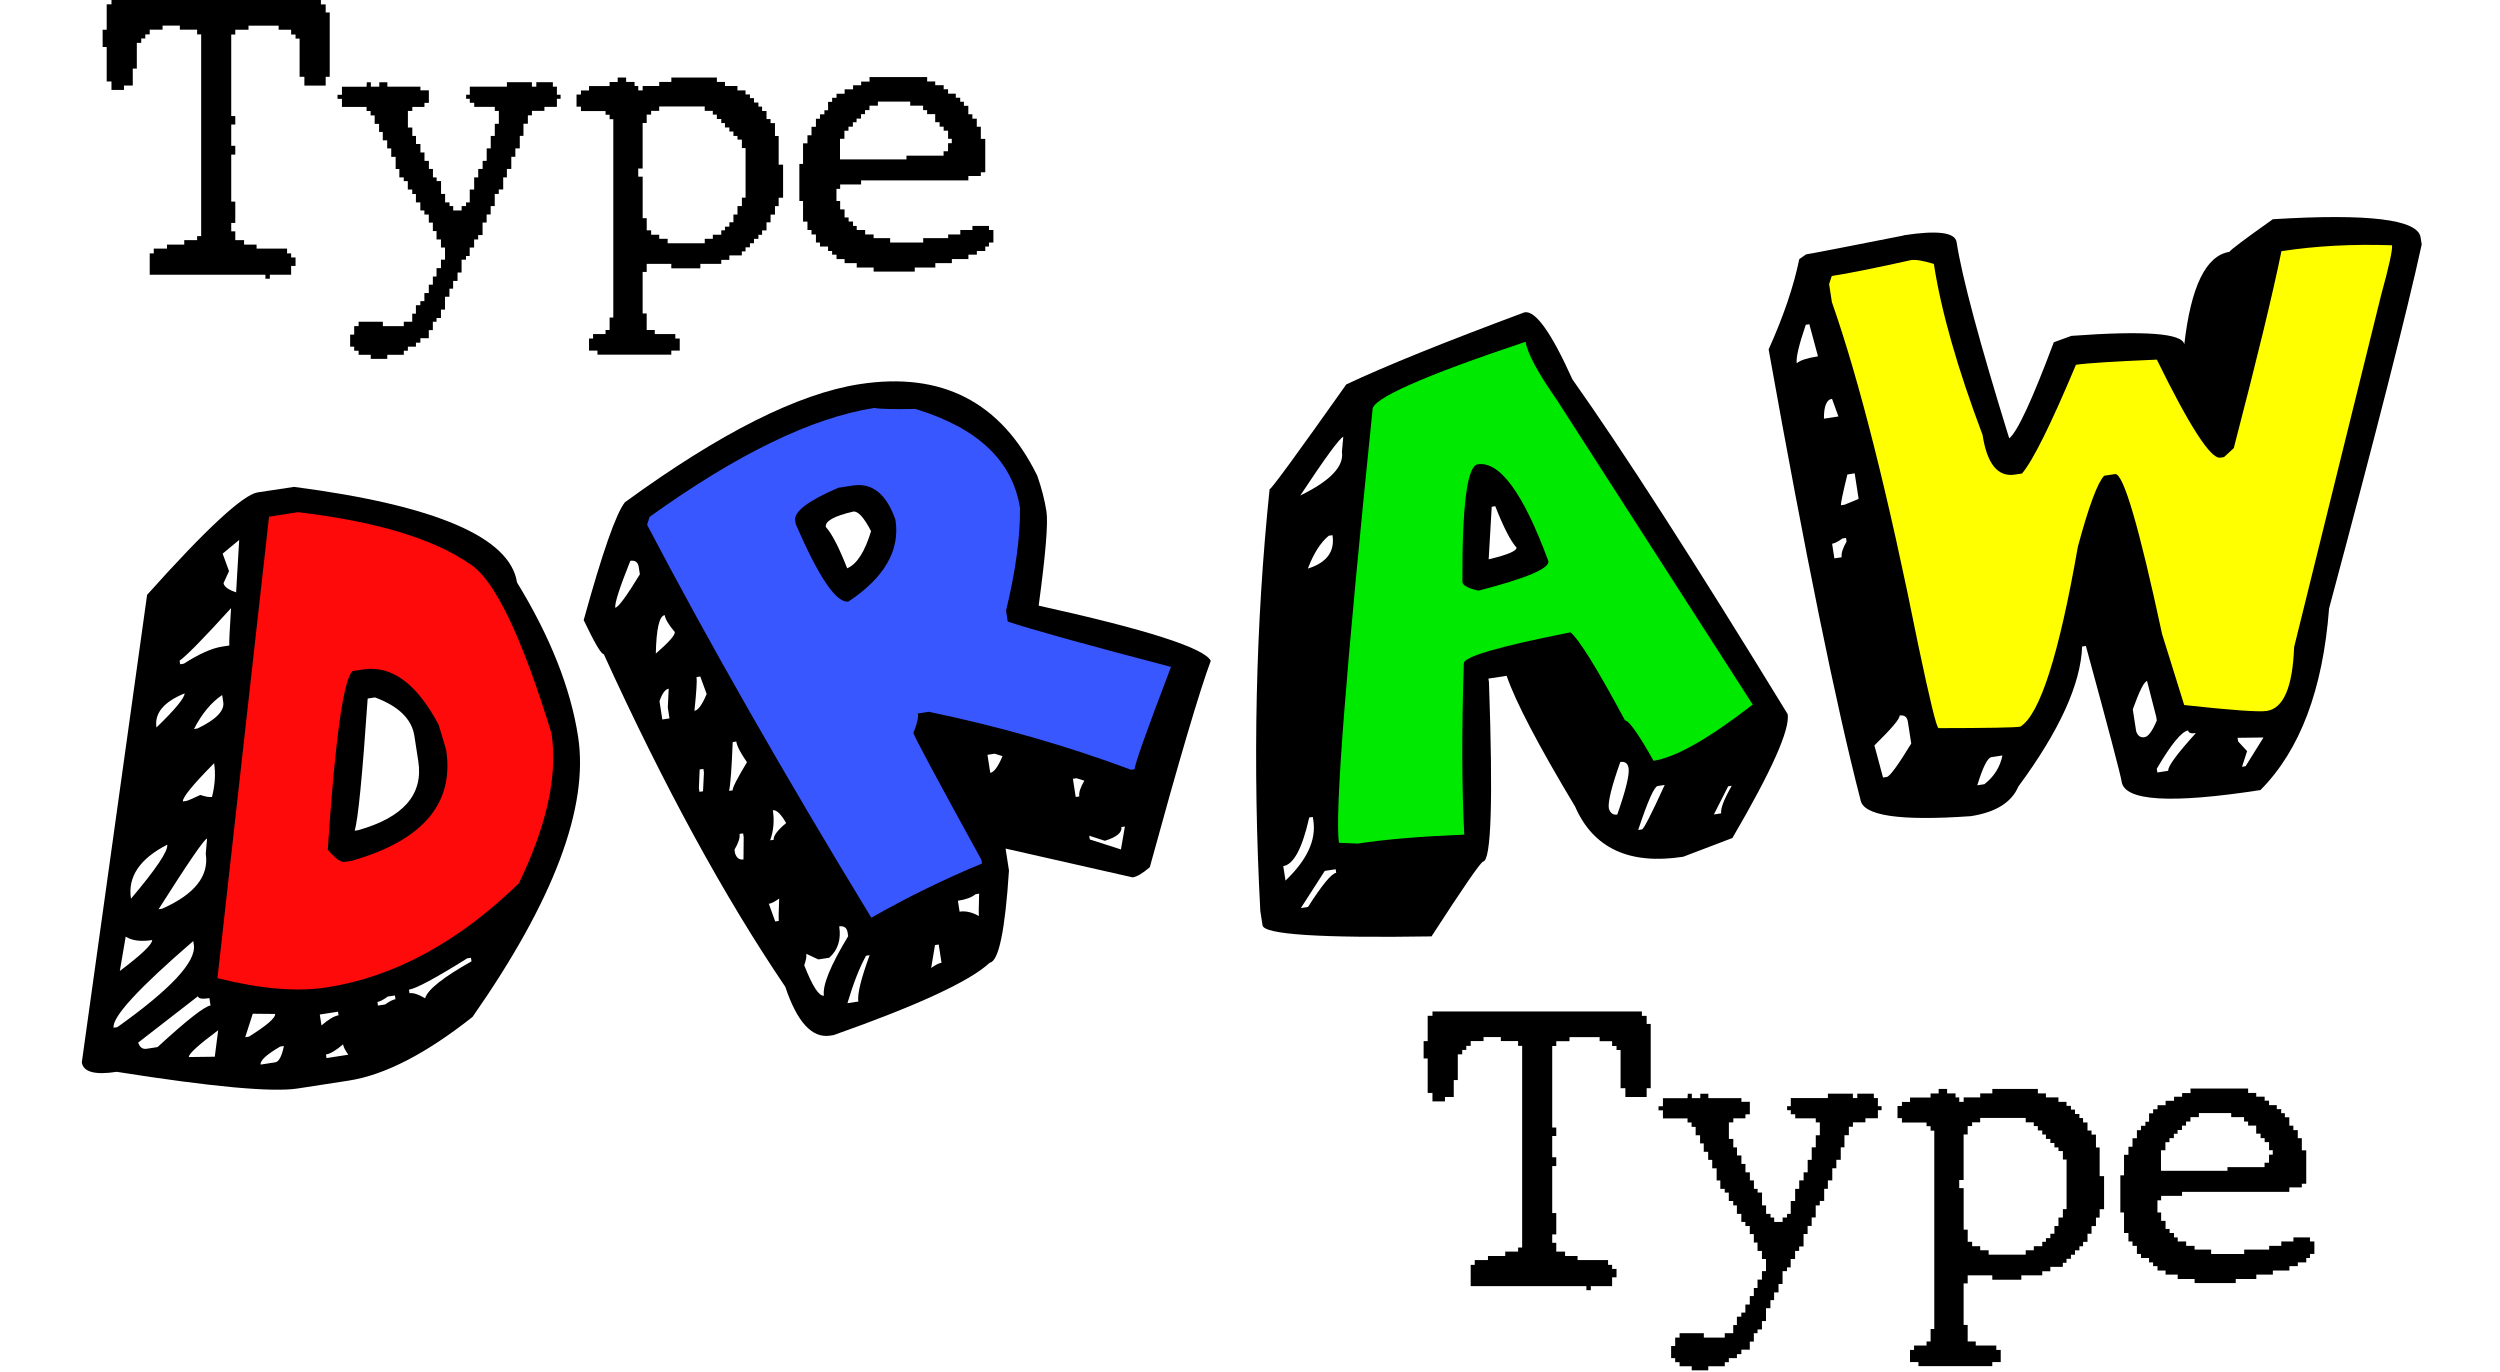
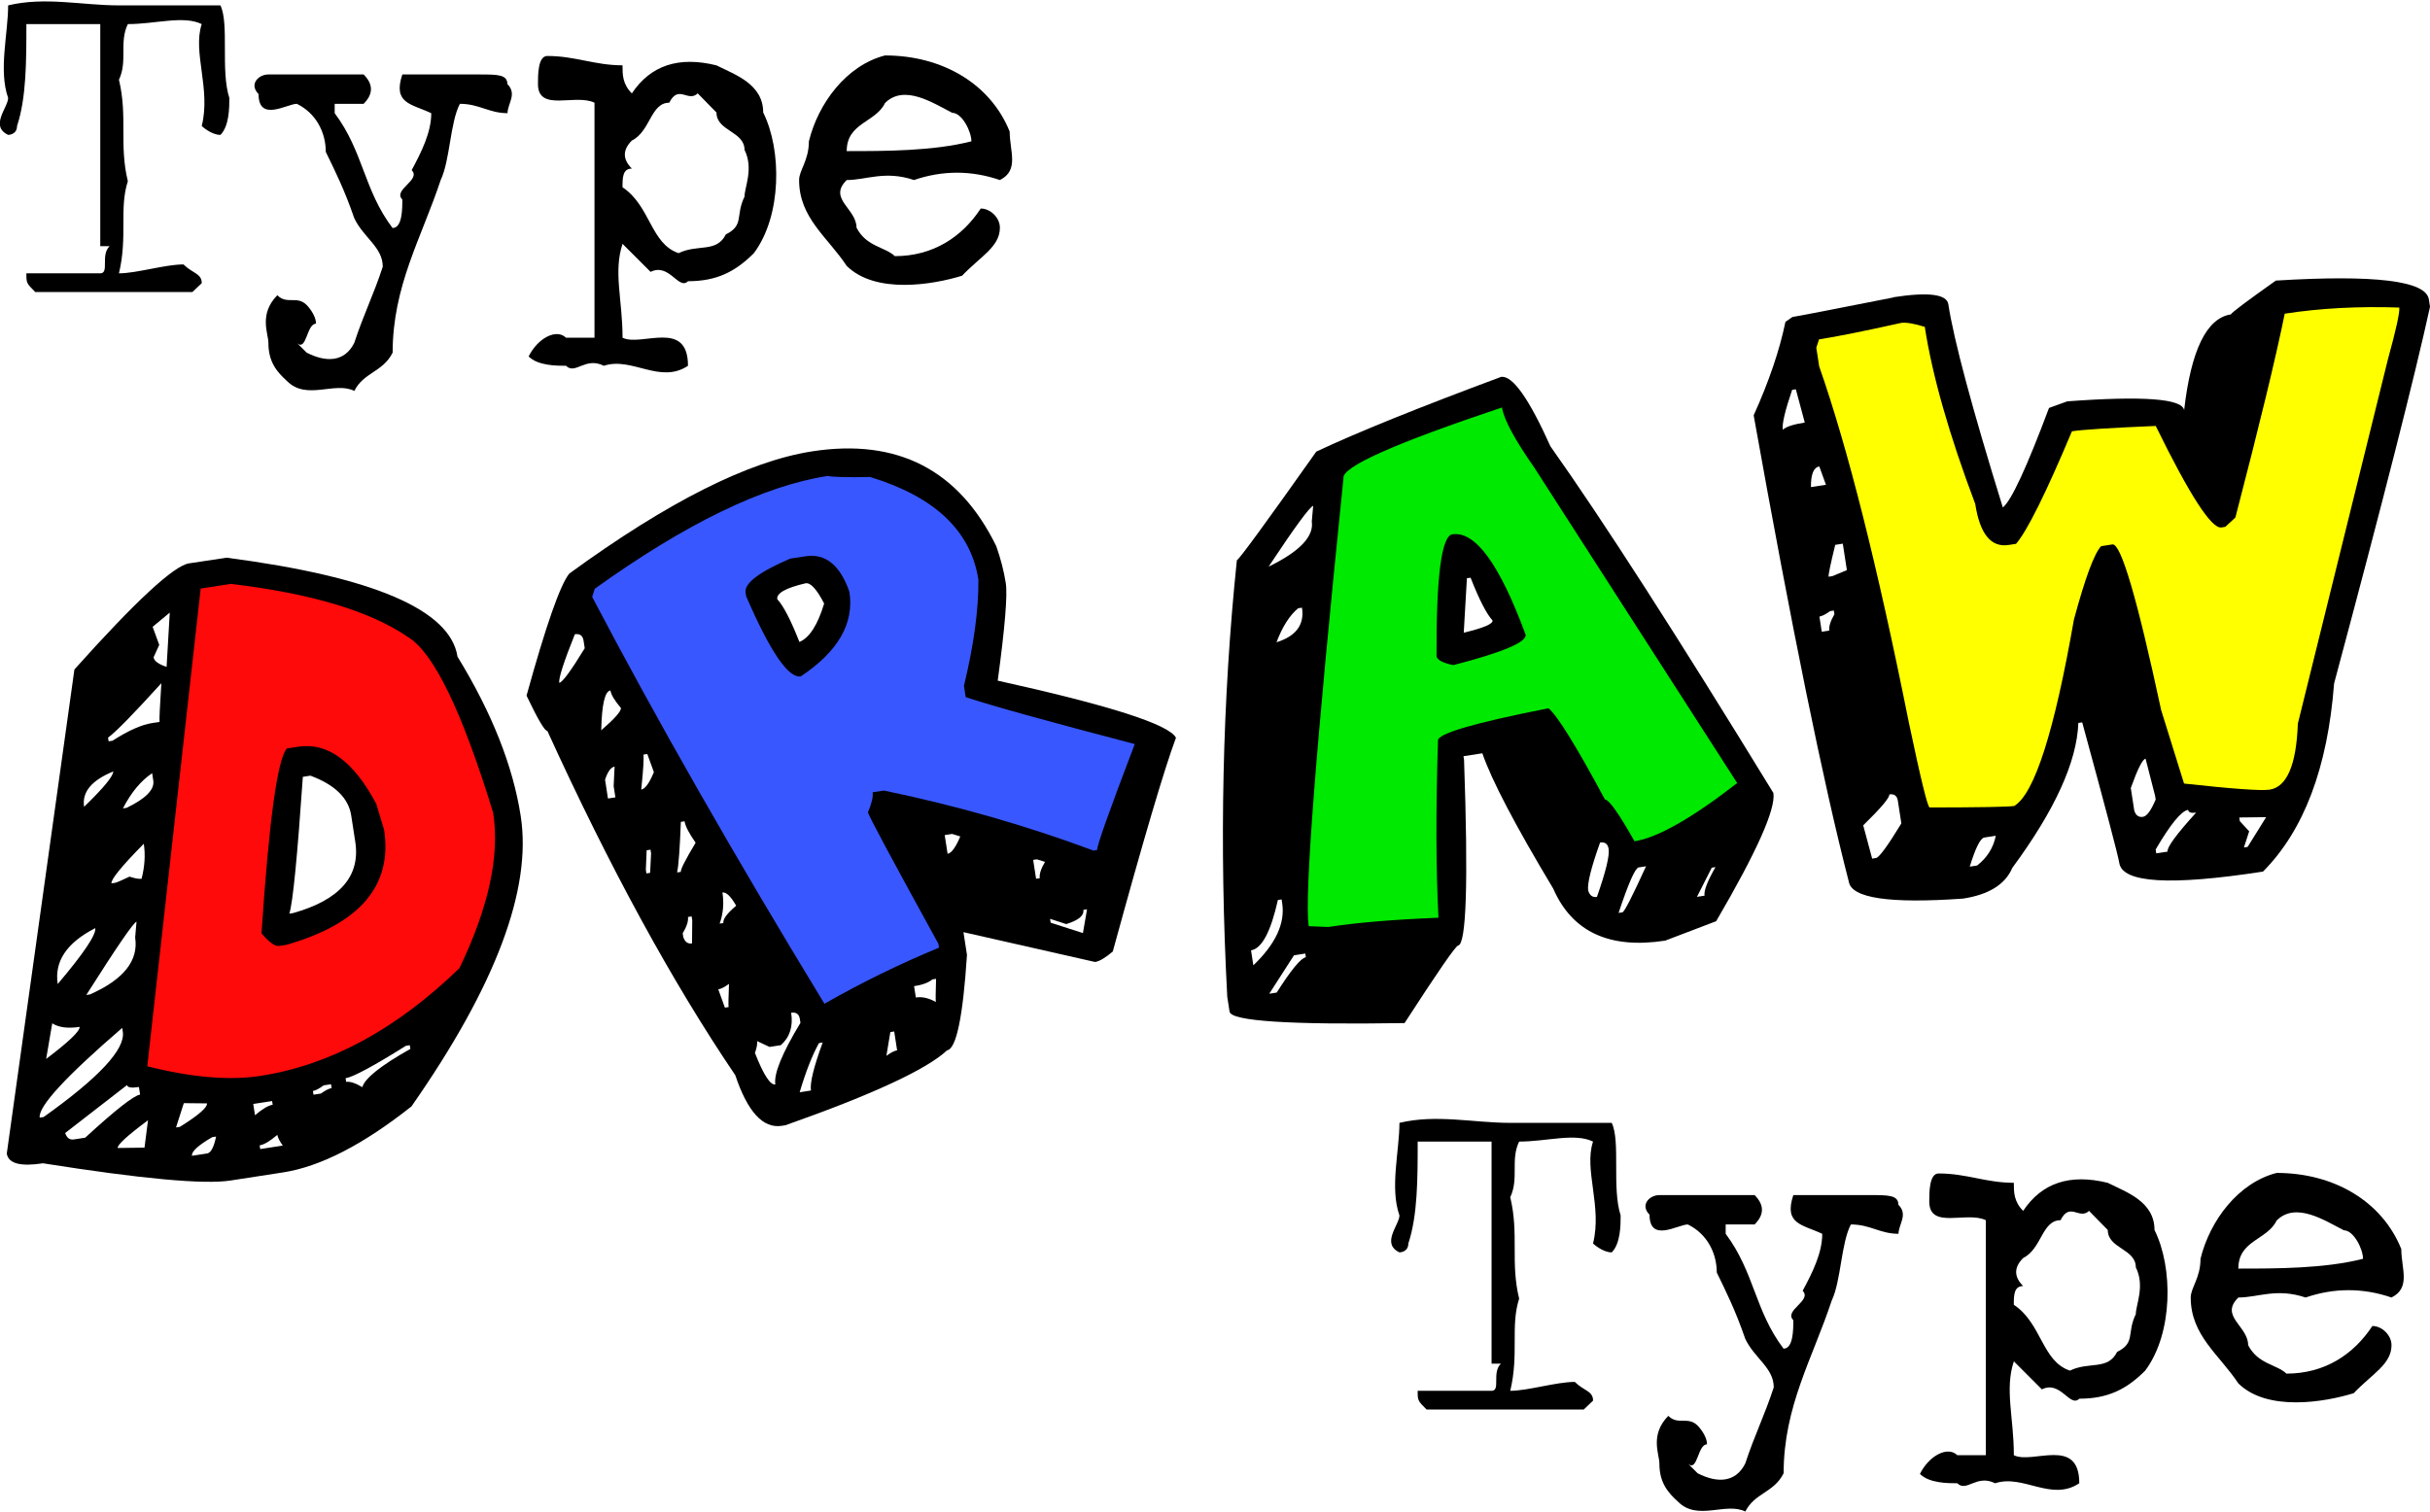
- <svg xmlns="http://www.w3.org/2000/svg" width="82.06mm" height="45.01mm" version="1.1" viewBox="0 0 82.06 45.01">
-   <g transform="translate(-32.82 -219.9)">
+ <svg xmlns="http://www.w3.org/2000/svg" width="77.02mm" height="47.92mm" version="1.1" viewBox="0 0 77.02 47.92">
+   <g transform="translate(-35.29 -218.2)">
    <g fill-rule="evenodd">
      <path d="m110.3 227.4c-0.994 0.183-2.57-0.277-3.089 0.695-0.481 2.043-0.974 4.238-1.528 6.164-0.854-0.881-1.094-2.539-2.032-3.095-1.231 0.221-3.23-0.441-3.496 1.287-0.47 0.756-0.673 2.1-1.43 2.455-0.884-2.131-1.469-4.42-2.026-6.66-1.175-0.823-2.725 0.072-3.997 0.278-0.877 0.95 0.323 2.342 0.402 3.388 1.263 4.053 1.829 8.263 2.965 12.36 1.41-0.211 3.535 0.637 4.109-1.123 1.019-2.223 1.028-4.748 1.934-7.005 0.797 2.408 1.156 4.939 2.024 7.328 1.239-0.055 2.847 0.754 3.895-0.169 0.876-1.394 0.643-3.205 1.258-4.721 0.761-3.655 2.019-7.233 2.563-10.92 0.094-0.544-1.129-0.165-1.552-0.262z" fill="#ff0" />
      <path d="m82.71 230.6c-1.779 0.739-3.885 1.06-5.324 2.42-0.404 4.857-1.136 9.712-1.119 14.59 0.765 0.963 2.3 0.044 3.323 0.224 0.709-0.132 2.072 0.22 1.786-0.879-0.031-1.686-0.115-3.496 0.057-5.102 0.932-0.133 2.263-1.013 2.972-0.365 0.817 1.323 1.54 2.739 2.577 3.896 1.522-0.356 2.873-1.29 4.002-2.34-2.463-3.997-5.202-7.842-7.538-11.91-0.222-0.474-0.019-1.008-0.737-0.537zm-1.111 5.076c0.693 0.635 1.275 1.73 1.353 2.521-0.615 0.147-2.013 1.091-1.611-0.216 0.072-0.704-0.046-1.783 0.257-2.305z" fill="#00e900" />
      <path d="m42.54 236.2c-1.428-0.136-1.611 0.943-1.58 2.196-0.54 4.67-1.017 9.35-1.593 14.02 3.16 1.04 6.685 0.283 9.252-1.795 2.175-1.28 2.919-3.988 2.849-6.378-0.608-2.173-1.203-4.63-2.904-6.223-1.767-1.188-3.952-1.579-6.023-1.816zm2.583 6.178c2.008 0.528 2.615 3.835 0.522 4.704-0.439 0.141-1.875 1.154-1.498-0.039 0.214-1.528 0.08-3.344 0.687-4.66 0.096-7e-3 0.193-0.01 0.289-6e-3z" fill="#ff0a0a" />
    </g>
    <path d="m61.6 232.8c-2.938 0.395-5.585 2.059-7.89 3.824-0.401 1.171 0.906 2.175 1.244 3.234 2.017 3.531 3.904 7.189 6.206 10.53 1.004 0.246 1.876-0.912 2.856-1.129 0.63-0.295 2.052-0.641 1.362-1.563-0.631-1.301-1.532-2.55-1.995-3.885 2.294 0.362 4.425 1.296 6.665 1.817 1.087-0.675 0.949-2.393 1.604-3.441 0.796-1.378-1.82-0.994-2.663-1.538-0.781-0.351-2.185-0.312-2.572-0.929 0.427-1.818 0.825-4.109-0.808-5.474-1.078-0.997-2.525-1.602-4.009-1.445zm-0.565 3.542c1.308 0.418 0.474 2.448-0.475 2.666-0.379-0.615-1.104-1.471-0.975-2.114 0.426-0.287 0.915-0.586 1.45-0.553z" fill="#3554ff" fill-opacity=".98" fill-rule="evenodd" />
    <g stroke-width=".265px">
-       <g aria-label="Type">
-         <path d="m36.48 219.9h6.873v0.145h0.157v0.265h0.133v2.11h-0.133v0.289h-0.699v-0.289h-0.157v-1.254h-0.133v-0.133h-0.145v-0.157h-0.41v-0.133h-0.989v0.133h-0.434v0.157h-0.133v2.677h0.133v0.277h-0.133v0.699h0.133v0.289h-0.133v1.543h0.133v0.699h-0.133v0.277h0.133v0.289h0.289v0.145h0.41v0.133h1.001v0.157h0.133v0.133h0.145v0.277h-0.145v0.289h-0.699v0.133h-0.145v-0.133h-3.798v-0.699h0.133v-0.157h0.434v-0.133h0.567v-0.145h0.422v-0.133h0.133v-6.62h-0.133v-0.157h-0.567v-0.133h-0.567v0.133h-0.422v0.157h-0.145v0.133h-0.133v0.145h-0.145v0.844h-0.133v0.555h-0.289v0.145h-0.41v-0.277h-0.157v-1.133h-0.133v-0.567h0.133v-0.832h0.157z" />
-         <path d="m44.86 222.6h0.133v0.145h0.277v-0.145h0.265v0.145h1.085v0.121h0.277v0.41h-0.145v0.133h-0.398v0.133h-0.145v0.543h0.145v0.277h0.121v0.265h0.145v0.277h0.133v0.277h0.145v0.265h0.133v0.277h0.121v0.121h0.145v0.422h0.133v0.277h0.145v0.121h0.121v0.145h0.277v-0.145h0.145v-0.121h0.121v-0.422h0.145v-0.398h0.133v-0.277h0.145v-0.265h0.133v-0.41h0.133v-0.41h0.133v-0.398h0.133v-0.422h-0.133v-0.133h-0.675v-0.133h-0.145v-0.133h-0.121v-0.133h0.121v-0.265h1.218v-0.145h0.82v0.145h0.145v-0.145h0.543v0.145h0.133v0.265h0.121v0.133h-0.121v0.265h-0.41v0.133h-0.41v0.145h-0.133v0.277h-0.145v0.398h-0.121v0.41h-0.145v0.277h-0.133v0.398h-0.145v0.277h-0.121v0.398h-0.145v0.145h-0.133v0.398h-0.133v0.277h-0.133v0.265h-0.133v0.41h-0.145v0.145h-0.133v0.265h-0.145v0.277h-0.121v0.121h-0.145v0.422h-0.133v0.277h-0.145v0.253h-0.121v0.265h-0.145v0.422h-0.133v0.277h-0.145v0.121h-0.121v0.277h-0.133v0.265h-0.277v0.145h-0.145v0.133h-0.265v0.133h-0.133v0.133h-0.543v0.133h-0.543v-0.133h-0.398v-0.133h-0.145v-0.133h-0.133v-0.398h0.133v-0.277h0.145v-0.145h0.796v0.145h0.687v-0.145h0.277v-0.265h0.121v-0.277h0.145v-0.133h0.133v-0.265h0.145v-0.277h0.133v-0.265h0.121v-0.277h0.145v-0.277h0.133v-0.398h-0.133v-0.265h-0.145v-0.277h-0.121v-0.277h-0.133v-0.265h-0.145v-0.133h-0.133v-0.265h-0.145v-0.277h-0.121v-0.145h-0.145v-0.277h-0.133v-0.121h-0.145v-0.277h-0.121v-0.398h-0.145v-0.277h-0.133v-0.265h-0.145v-0.277h-0.121v-0.265h-0.145v-0.277h-0.133v-0.145h-0.133v-0.133h-0.808v-0.265h-0.145v-0.133h0.145v-0.265h0.808z" />
-         <path d="m53.77 225.7h0.145v1.363h0.133v0.398h0.145v0.145h0.265v0.133h0.277v0.145h1.218v-0.145h0.265v-0.133h0.277v-0.145h0.121v-0.121h0.145v-0.145h0.133v-0.253h0.133v-0.277h0.145v-0.277h0.121v-1.628h-0.121v-0.277h-0.145v-0.121h-0.133v-0.145h-0.133v-0.133h-0.145v-0.145h-0.121v-0.133h-0.145v-0.145h-0.133v-0.121h-0.265v-0.145h-1.495v0.145h-0.265v0.121h-0.145v0.277h-0.133v1.495h-0.145zm-0.675-3.256h0.277v0.145h0.277v0.133h0.121v0.145h0.145v-0.145h0.543v-0.133h0.398v-0.145h1.495v0.145h0.265v0.133h0.41v0.145h0.265v0.133h0.145v0.121h0.133v0.145h0.145v0.133h0.121v0.145h0.145v0.265h0.133v0.133h0.145v0.422h0.121v0.941h0.145v1.085h-0.145v0.277h-0.121v0.277h-0.145v0.253h-0.133v0.265h-0.145v0.145h-0.121v0.133h-0.145v0.145h-0.133v0.133h-0.145v0.133h-0.121v0.133h-0.41v0.145h-0.265v0.133h-0.687v0.145h-0.953v-0.145h-0.808v0.265h-0.133v1.363h0.133v0.543h0.265v0.133h0.675v0.145h0.145v0.398h-0.277v0.133h-2.424v-0.133h-0.277v-0.398h0.133v-0.145h0.41v-0.133h0.133v-0.41h0.121v-6.511h-0.121v-0.145h-0.133v-0.121h-0.808v-0.145h-0.145v-0.398h0.145v-0.133h0.265v-0.145h0.675v-0.133h0.265z" />
-         <path d="m63.94 224.6h0.121v-0.145h-0.121v-0.265h-0.145v-0.133h-0.133v-0.145h-0.145v-0.265h-0.265v-0.133h-0.133v-0.145h-0.422v-0.133h-1.061v0.133h-0.277v0.145h-0.145v0.133h-0.133v0.145h-0.145v0.121h-0.121v0.145h-0.145v0.133h-0.133v0.265h-0.145v0.675h2.182v-0.121h1.218v-0.145h0.145zm-2.58-2.17h1.893v0.145h0.265v0.121h0.277v0.133h0.145v0.145h0.253v0.133h0.145v0.133h0.121v0.133h0.145v0.277h0.133v0.145h0.145v0.265h0.133v0.398h0.145v1.097h-0.145v0.121h-0.41v0.145h-3.521v0.133h-0.687v0.145h-0.121v0.398h0.121v0.277h0.145v0.265h0.133v0.133h0.145v0.145h0.121v0.133h0.277v0.145h0.277v0.121h0.543v0.145h1.085v-0.145h0.82v-0.121h0.398v-0.145h0.398v-0.133h0.543v0.133h0.145v0.41h-0.145v0.133h-0.121v0.145h-0.277v0.121h-0.277v0.145h-0.543v0.133h-0.543v0.145h-0.675v0.133h-1.35v-0.133h-0.555v-0.145h-0.398v-0.133h-0.265v-0.145h-0.145v-0.121h-0.133v-0.145h-0.265v-0.133h-0.133v-0.265h-0.145v-0.145h-0.133v-0.277h-0.145v-0.675h-0.121v-1.218h0.121v-0.675h0.145v-0.265h0.133v-0.277h0.145v-0.265h0.133v-0.145h0.145v-0.133h0.121v-0.277h0.133v-0.133h0.145v-0.133h0.265v-0.145h0.277v-0.133h0.265v-0.121h0.277z" />
-       </g>
-       <g aria-label="Type">
-         <path d="m79.84 253.1h6.873v0.145h0.157v0.265h0.133v2.11h-0.133v0.289h-0.699v-0.289h-0.157v-1.254h-0.133v-0.133h-0.145v-0.157h-0.41v-0.133h-0.989v0.133h-0.434v0.157h-0.133v2.677h0.133v0.277h-0.133v0.699h0.133v0.289h-0.133v1.543h0.133v0.699h-0.133v0.277h0.133v0.289h0.289v0.145h0.41v0.133h1.001v0.157h0.133v0.133h0.145v0.277h-0.145v0.289h-0.699v0.133h-0.145v-0.133h-3.798v-0.699h0.133v-0.157h0.434v-0.133h0.567v-0.145h0.422v-0.133h0.133v-6.62h-0.133v-0.157h-0.567v-0.133h-0.567v0.133h-0.422v0.157h-0.145v0.133h-0.133v0.145h-0.145v0.844h-0.133v0.555h-0.289v0.145h-0.41v-0.277h-0.157v-1.133h-0.133v-0.567h0.133v-0.832h0.157z" />
-         <path d="m88.22 255.8h0.133v0.145h0.277v-0.145h0.265v0.145h1.085v0.121h0.277v0.41h-0.145v0.133h-0.398v0.133h-0.145v0.543h0.145v0.277h0.121v0.265h0.145v0.277h0.133v0.277h0.145v0.265h0.133v0.277h0.121v0.121h0.145v0.422h0.133v0.277h0.145v0.121h0.121v0.145h0.277v-0.145h0.145v-0.121h0.121v-0.422h0.145v-0.398h0.133v-0.277h0.145v-0.265h0.133v-0.41h0.133v-0.41h0.133v-0.398h0.133v-0.422h-0.133v-0.133h-0.675v-0.133h-0.145v-0.133h-0.121v-0.133h0.121v-0.265h1.218v-0.145h0.82v0.145h0.145v-0.145h0.543v0.145h0.133v0.265h0.121v0.133h-0.121v0.265h-0.41v0.133h-0.41v0.145h-0.133v0.277h-0.145v0.398h-0.121v0.41h-0.145v0.277h-0.133v0.398h-0.145v0.277h-0.121v0.398h-0.145v0.145h-0.133v0.398h-0.133v0.277h-0.133v0.265h-0.133v0.41h-0.145v0.145h-0.133v0.265h-0.145v0.277h-0.121v0.121h-0.145v0.422h-0.133v0.277h-0.145v0.253h-0.121v0.265h-0.145v0.422h-0.133v0.277h-0.145v0.121h-0.121v0.277h-0.133v0.265h-0.277v0.145h-0.145v0.133h-0.265v0.133h-0.133v0.133h-0.543v0.133h-0.543v-0.133h-0.398v-0.133h-0.145v-0.133h-0.133v-0.398h0.133v-0.277h0.145v-0.145h0.796v0.145h0.687v-0.145h0.277v-0.265h0.121v-0.277h0.145v-0.133h0.133v-0.265h0.145v-0.277h0.133v-0.265h0.121v-0.277h0.145v-0.277h0.133v-0.398h-0.133v-0.265h-0.145v-0.277h-0.121v-0.277h-0.133v-0.265h-0.145v-0.133h-0.133v-0.265h-0.145v-0.277h-0.121v-0.145h-0.145v-0.277h-0.133v-0.121h-0.145v-0.277h-0.121v-0.398h-0.145v-0.277h-0.133v-0.265h-0.145v-0.277h-0.121v-0.265h-0.145v-0.277h-0.133v-0.145h-0.133v-0.133h-0.808v-0.265h-0.145v-0.133h0.145v-0.265h0.808z" />
-         <path d="m97.13 258.9h0.145v1.363h0.133v0.398h0.145v0.145h0.265v0.133h0.277v0.145h1.218v-0.145h0.265v-0.133h0.277v-0.145h0.121v-0.121h0.145v-0.145h0.133v-0.253h0.133v-0.277h0.145v-0.277h0.121v-1.628h-0.121v-0.277h-0.145v-0.121h-0.133v-0.145h-0.133v-0.133h-0.145v-0.145h-0.121v-0.133h-0.145v-0.145h-0.133v-0.121h-0.265v-0.145h-1.495v0.145h-0.265v0.121h-0.145v0.277h-0.133v1.495h-0.145zm-0.675-3.256h0.277v0.145h0.277v0.133h0.121v0.145h0.145v-0.145h0.543v-0.133h0.398v-0.145h1.495v0.145h0.265v0.133h0.41v0.145h0.265v0.133h0.145v0.121h0.133v0.145h0.145v0.133h0.121v0.145h0.145v0.265h0.133v0.133h0.145v0.422h0.121v0.941h0.145v1.085h-0.145v0.277h-0.121v0.277h-0.145v0.253h-0.133v0.265h-0.145v0.145h-0.121v0.133h-0.145v0.145h-0.133v0.133h-0.145v0.133h-0.121v0.133h-0.41v0.145h-0.265v0.133h-0.687v0.145h-0.953v-0.145h-0.808v0.265h-0.133v1.363h0.133v0.543h0.265v0.133h0.675v0.145h0.145v0.398h-0.277v0.133h-2.424v-0.133h-0.277v-0.398h0.133v-0.145h0.41v-0.133h0.133v-0.41h0.121v-6.511h-0.121v-0.145h-0.133v-0.121h-0.808v-0.145h-0.145v-0.398h0.145v-0.133h0.265v-0.145h0.675v-0.133h0.265z" />
-         <path d="m107.3 257.8h0.121v-0.145h-0.121v-0.265h-0.145v-0.133h-0.133v-0.145h-0.145v-0.265h-0.265v-0.133h-0.133v-0.145h-0.422v-0.133h-1.061v0.133h-0.277v0.145h-0.145v0.133h-0.133v0.145h-0.145v0.121h-0.121v0.145h-0.145v0.133h-0.133v0.265h-0.145v0.675h2.182v-0.121h1.218v-0.145h0.145zm-2.58-2.17h1.893v0.145h0.265v0.121h0.277v0.133h0.145v0.145h0.253v0.133h0.145v0.133h0.121v0.133h0.145v0.277h0.133v0.145h0.145v0.265h0.133v0.398h0.145v1.097h-0.145v0.121h-0.41v0.145h-3.521v0.133h-0.687v0.145h-0.121v0.398h0.121v0.277h0.145v0.265h0.133v0.133h0.145v0.145h0.121v0.133h0.277v0.145h0.277v0.121h0.543v0.145h1.085v-0.145h0.82v-0.121h0.398v-0.145h0.398v-0.133h0.543v0.133h0.145v0.41h-0.145v0.133h-0.121v0.145h-0.277v0.121h-0.277v0.145h-0.543v0.133h-0.543v0.145h-0.675v0.133h-1.35v-0.133h-0.555v-0.145h-0.398v-0.133h-0.265v-0.145h-0.145v-0.121h-0.133v-0.145h-0.265v-0.133h-0.133v-0.265h-0.145v-0.145h-0.133v-0.277h-0.145v-0.675h-0.121v-1.218h0.121v-0.675h0.145v-0.265h0.133v-0.277h0.145v-0.265h0.133v-0.145h0.145v-0.133h0.121v-0.277h0.133v-0.133h0.145v-0.133h0.265v-0.145h0.277v-0.133h0.265v-0.121h0.277z" />
-       </g>
      <g transform="rotate(-8.777)" aria-label="DRAW">
        <path d="m5.982 239.6q6.754 1.964 6.754 4.217 1.209 2.889 1.209 5.307 0 3.514-4.827 8.563-2.548 1.447-4.341 1.447h-1.69q-1.271 0-5.788-1.447-1.085 0-1.085-0.481l4.46-14.84q3.374-2.77 4.103-2.77zm-0.961 0.842-3.984 14.71q2.005 0.848 3.498 0.848 3.354 0 6.754-2.413 1.809-2.63 1.809-4.703-0.724-4.992-1.809-5.912-1.586-1.499-5.307-2.532zm-1.69 0.966 0.119 0.599-0.238 0.362q0 0.176 0.362 0.362l0.362-1.685zm-1.933 3.256v0.119h0.124q0.817-0.362 1.328-0.362h0.238q0-0.108 0.243-1.204-1.55 1.256-1.933 1.447zm-1.085 2.052q1.044-0.739 1.085-0.966-1.085 0.258-1.085 0.966zm1.209 0.238h0.119q0.966-0.295 0.966-0.724v-0.238q-0.584 0.274-1.085 0.961zm5.426-1.085h0.362q1.416 0 2.17 2.17l0.119 0.848q0 2.677-3.617 3.132h-0.238q-0.191 0-0.486-0.481 1.173-5.256 1.69-5.669zm0.362 0.966q-0.842 3.736-1.085 4.222h0.119q2.294-0.279 2.294-1.933v-0.842q0-0.842-1.085-1.447zm-6.511 2.413h0.119q0.062 0 0.481-0.124 0.238 0.124 0.367 0.124 0.238-0.558 0.238-1.085-1.204 0.894-1.204 1.085zm-2.17 2.894q1.447-1.256 1.447-1.571-1.447 0.481-1.447 1.571zm0.842 0.481h0.119q1.69-0.455 1.69-1.566l0.119-0.486q-0.134 0-1.928 2.052zm-1.204 0.724-0.362 1.085q1.183-0.636 1.204-0.842-0.563 0-0.842-0.243zm-0.724 2.894q2.894-1.452 2.894-2.289v-0.124q-3.018 1.886-3.018 2.413zm0.599 0.605q0.041 0.243 0.243 0.243h0.362q1.623-1.085 1.928-1.085v-0.243q-0.362 0-0.362-0.119zm9.049-0.362v0.119q0.186 0 0.481 0.243 0.181-0.398 1.69-0.966v-0.119h-0.124q-1.685 0.724-2.046 0.724zm-5.188 0-0.362 0.724h0.124q0.961-0.413 0.961-0.605zm4.103 0.243v0.119h0.238q0.238-0.119 0.362-0.119v-0.124h-0.238q-0.238 0.124-0.362 0.124zm-6.392 0.842 0.842 0.119 0.243-0.842q-1.085 0.574-1.085 0.724zm4.46-0.724v0.362q0.393-0.243 0.605-0.243v-0.119zm-2.17 1.328h0.486q0.181 0 0.362-0.486h-0.124q-0.724 0.284-0.724 0.486zm2.17 0v0.119h0.724q-0.119-0.233-0.119-0.362-0.393 0.243-0.605 0.243z" />
        <path d="m24.84 239.1q4.103 0 5.307 3.86 0.119 0.636 0.119 1.209 0 0.568-0.724 3.013 5.08 1.974 5.307 2.651-0.77 1.375-3.013 6.392-0.393 0.243-0.605 0.243l-3.979-1.571v0.729q-0.641 2.894-1.085 2.894-1.096 0.749-5.426 1.566h-0.119q-0.899 0-1.209-1.809-2.289-4.837-4.222-11.7-0.119 0-0.481-1.204 1.416-3.147 1.928-3.617 5.142-2.656 8.201-2.656zm-7.596 3.498q2.134 6.232 5.307 13.87 1.891-0.724 3.86-1.204v-0.124q-1.571-4.31-1.571-4.46 0.243-0.393 0.243-0.605h0.362q3.318 1.24 6.274 2.894h0.119q0-0.171 1.69-3.137-3.958-1.716-5.069-2.289v-0.362q0.76-1.845 0.966-3.256 0-2.346-2.894-3.741-1.075-0.145-1.328-0.238-3.09 0-7.839 2.408zm6.392-0.243h0.481q0.966 0 1.209 1.328 0 1.519-1.933 2.413-0.599 0-1.323-2.775v-0.119q0-0.444 1.566-0.848zm-0.605 1.209q0.243 0.362 0.486 1.447 0.501-0.124 0.961-1.085-0.243-0.724-0.481-0.724-0.966 0.072-0.966 0.362zm-6.511 0.119q-0.724 1.225-0.724 1.447 0.155 0 0.966-0.961v-0.243q0-0.243-0.243-0.243zm0.362 3.137q0.724-0.455 0.724-0.605-0.243-0.393-0.243-0.599-0.269 0-0.481 1.204zm1.204 0.966q0 0.181-0.238 1.085 0.186 0 0.481-0.486l-0.119-0.599zm-1.323 0.599v0.605h0.238v-0.362l0.124-0.605q-0.176 0-0.362 0.362zm2.17 1.69q-0.243 1.256-0.362 1.566h0.119q0-0.114 0.605-0.842-0.243-0.491-0.243-0.724zm-1.209 0.724-0.119 0.605v0.119h0.119l0.124-0.605v-0.119zm9.41 0.966v0.599q0.186 0 0.481-0.481l-0.243-0.119zm-7.24 0.724q0 0.522-0.238 0.961h0.119q0-0.186 0.486-0.481-0.186-0.481-0.367-0.481zm9.891 0.481v0.605h0.119q0-0.191 0.243-0.486l-0.243-0.119zm-11.09 0.119q0 0.191-0.243 0.486v0.119q0.041 0.243 0.243 0.243l0.119-0.724v-0.124zm12.42 1.69q0 0.274-0.605 0.362l-0.481-0.243v0.124l0.961 0.481 0.243-0.724zm-11.82 0.724 0.119 0.605h0.119q0-0.093 0.124-0.724-0.233 0.119-0.362 0.119zm6.149 0.848v0.362q0.3 0 0.605 0.238 0-0.088 0.119-0.724h-0.119q-0.202 0.124-0.605 0.124zm-3.979 0.238q0 0.656-0.481 0.966h-0.362l-0.362-0.243q0 0.129-0.124 0.362 0.243 1.085 0.486 1.085 0-0.512 1.085-1.809v-0.119q0-0.243-0.243-0.243zm0.724 1.085q-0.408 0.527-0.842 1.447h0.362q0-0.362 0.599-1.447zm2.289 0-0.238 0.724q0.233-0.119 0.362-0.119v-0.605z" />
        <path d="m46.78 240.1q0.543 0 1.209 2.413 1.928 3.86 5.307 11.94 0 0.77-2.413 3.741l-1.69 0.362q-2.682 0-3.256-2.17-1.328-3.256-1.566-4.584h-0.605v0.119q-0.687 5.788-1.085 5.788-0.119 0-2.052 2.17-5.426-0.749-5.426-1.204v-0.481q0.724-7.204 2.413-13.63 0.093 0 3.013-3.018 2.052-0.605 6.149-1.447zm-8.682 16.28 0.605 0.119q1.354 0 3.498 0.243 0.238-2.331 0.842-5.55 0-0.331 3.617-0.481 0.362 0.398 1.328 3.132 0.191 0.036 0.724 1.452 1.106 0 3.498-1.328l-4.827-10.86q-0.724-1.473-0.724-2.046-5.307 0.909-5.307 1.447-3.256 12.47-3.256 13.87zm0.481-11.46q1.571-0.486 1.571-1.209l0.119-0.481q-0.176 0.026-1.69 1.69zm5.912-0.124q1.101 0 1.809 3.498 0 0.362-2.413 0.605-0.481-0.181-0.481-0.362 0.563-3.741 1.085-3.741zm0.243 1.447-0.362 1.69q0.961-0.077 0.961-0.243-0.238-0.362-0.481-1.447zm-6.274 1.085q0.966-0.145 0.966-0.961h-0.124q-0.45 0.269-0.842 0.961zm9.167 7.839q-0.605 1.121-0.605 1.447 0.036 0.243 0.243 0.243 0.599-1.121 0.599-1.447 0-0.243-0.238-0.243zm-10.37 0.243q-0.568 1.447-1.085 1.447v0.481q1.204-0.842 1.204-1.809v-0.119zm10.61 2.052h0.124q0.088 0 0.961-1.328h-0.238q-0.171 0.01-0.848 1.328zm3.137-0.966-0.605 0.842h0.243q0-0.238 0.481-0.842zm-13.51 0.724-0.961 1.085h0.238q0.848-0.966 1.085-0.966v-0.119z" />
        <path d="m59.45 239.5q1.69 0 1.69 0.486 0 1.747 0.724 6.63 0.439-0.243 1.928-2.894l0.605-0.119q3.617 0.289 3.617 0.842 0.76-2.775 1.928-2.775 0.041-0.077 1.571-0.842 4.703 0.434 4.703 1.328v0.238q-1.209 3.132-4.827 11.34-0.915 3.912-3.137 5.55-4.46 0-4.46-0.966 0-0.351-0.481-4.584h-0.124q-0.351 1.819-2.77 4.222-0.45 0.724-1.69 0.724-3.498-0.289-3.498-1.085-0.481-4.821-0.724-15.07 0.966-1.483 1.447-2.775l0.243-0.119q0.31 0 3.256-0.124zm-2.532 0.966-0.124 0.243v0.599q0.749 4.02 1.085 11.58 0.15 2.775 0.243 2.775 2.362 0.362 2.656 0.362 1.039-0.429 2.77-5.55 0.832-1.881 1.209-2.17h0.362q0.408 0 0.724 5.426l0.362 2.413q2.253 0.605 2.651 0.605 0.832 0 1.204-1.933l4.584-10.98q0.605-1.349 0.605-1.566-1.912-0.362-3.617-0.362-0.724 1.964-2.532 6.149l-0.362 0.243h-0.124q-0.475 0-1.566-3.498-2.134-0.238-2.651-0.238-1.669 2.718-2.294 3.256h-0.238q-0.848 0-0.848-1.447-0.724-3.442-0.724-5.793-0.491-0.238-0.724-0.238-1.809 0.119-2.651 0.119zm-1.085 1.447q-0.486 0.93-0.486 1.204 0.181-0.119 0.724-0.119l-0.119-1.085zm0.119 3.137h0.481l-0.119-0.605q-0.274 0-0.362 0.605zm0.481 1.928q-0.362 0.873-0.362 0.966h0.124l0.481-0.119v-0.848zm-0.842 2.17v0.486h0.243q0-0.191 0.238-0.486v-0.119h-0.119q-0.233 0.119-0.362 0.119zm1.328 5.912q0 0.15-0.966 0.842l0.119 1.085h0.124q0.15 0 0.961-0.961v-0.724q0-0.243-0.238-0.243zm7.596 0.966v0.724q0.036 0.238 0.243 0.238 0.186 0 0.481-0.481v-0.119l-0.119-1.209q-0.145 0-0.605 0.848zm-5.426 1.685h0.238q0.527-0.295 0.729-0.842h-0.367q-0.191 0-0.599 0.842zm5.907 0.362v0.124h0.362q0-0.207 1.085-1.085-0.238 0-0.238-0.124-0.326 0-1.209 1.085zm2.775-0.599v0.119l0.243 0.362-0.243 0.481h0.119l0.724-0.842z" />
      </g>
+       <g transform="translate(-1.058 -.5292)" aria-label="Type">
+         <path d="m40.12 218.9c-1.171 0-2.342-0.282-3.514 0 0 0.889-0.31 2.06 0 2.935 0 0.296-0.593 0.889 0 1.171 0 0 0.282 0 0.282-0.282 0.296-0.889 0.296-2.06 0.296-3.231h2.342v7.041h0.296c-0.296 0.282 0 0.861-0.296 0.861h-2.342c0 0.31 0 0.31 0.282 0.593h4.981l0.296-0.282c0-0.31-0.296-0.31-0.579-0.593-0.593 0-1.482 0.282-2.046 0.282 0.282-1.171 0-2.046 0.282-2.921-0.282-1.157 0-2.046-0.282-3.217 0.282-0.593 0-1.185 0.282-1.764 0.875 0 1.764-0.282 2.342 0-0.296 0.889 0.296 2.06 0 3.231 0 0 0.296 0.282 0.593 0.282 0.282-0.282 0.282-0.875 0.282-1.171-0.282-0.875 0-2.342-0.282-2.935z" />
+         <path d="m52.43 221.4c0-0.31-0.31-0.31-0.889-0.31h-2.441c-0.31 0.931 0.296 0.931 0.917 1.228 0 0.607-0.31 1.228-0.621 1.806 0.31 0.31-0.607 0.621-0.296 0.931 0 0.296 0 0.903-0.31 0.903-0.917-1.214-0.917-2.413-1.834-3.641v-0.296h0.917c0.31-0.31 0.31-0.621 0-0.931h-3.02c-0.31 0-0.621 0.31-0.31 0.621 0 0.903 0.903 0.31 1.214 0.31 0.607 0.296 0.917 0.903 0.917 1.524 0.282 0.579 0.593 1.199 0.903 2.103 0.296 0.621 0.903 0.917 0.903 1.538-0.296 0.903-0.607 1.51-0.903 2.413-0.31 0.621-0.903 0.621-1.51 0.31l-0.296-0.296c0.296 0.254 0.296-0.621 0.593-0.621 0-0.296-0.296-0.593-0.296-0.593-0.31-0.31-0.621 0-0.931-0.31-0.593 0.607-0.282 1.214-0.282 1.51 0 0.621 0.282 0.931 0.593 1.214 0.621 0.621 1.51 0 2.131 0.31 0.296-0.593 0.903-0.593 1.214-1.214 0-2.117 0.917-3.641 1.524-5.475 0.296-0.621 0.296-1.82 0.607-2.413 0.621 0 0.917 0.296 1.51 0.296 0-0.296 0.31-0.607 0-0.917z" />
+         <path d="m56.08 220.8c-0.889 0-1.496-0.296-2.385-0.296-0.296 0-0.296 0.593-0.296 0.889 0 0.903 1.185 0.296 1.792 0.593v7.451h-0.903c-0.296-0.296-0.889 0-1.185 0.593 0.296 0.296 0.889 0.296 1.185 0.296 0.296 0.296 0.607-0.296 1.199 0 0.889-0.296 1.778 0.593 2.667 0 0-1.496-1.482-0.593-2.074-0.889 0-1.199-0.296-2.088 0-2.977l0.889 0.889c0.593-0.296 0.889 0.593 1.185 0.296 0.903 0 1.496-0.296 2.088-0.889 0.889-1.185 0.889-3.274 0.296-4.459 0-0.903-0.889-1.199-1.482-1.496-1.199-0.296-2.088 0-2.681 0.889-0.296-0.296-0.296-0.593-0.296-0.889zm2.977 1.496c0 0.593 0.889 0.593 0.889 1.185 0.296 0.593 0 1.185 0 1.482-0.296 0.607 0 0.903-0.593 1.199-0.296 0.593-0.889 0.296-1.496 0.593-0.889-0.296-0.889-1.496-1.778-2.088 0-0.296 0-0.593 0.296-0.593-0.296-0.296-0.296-0.593 0-0.889 0.593-0.296 0.593-1.199 1.185-1.199 0.296-0.593 0.593 0 0.903-0.296z" />
+         <path d="m68.35 222.9c-0.607-1.51-2.131-2.413-3.951-2.413-1.214 0.31-2.117 1.51-2.413 2.723 0 0.607-0.31 0.917-0.31 1.228 0 1.199 0.903 1.806 1.51 2.723 0.917 0.903 2.738 0.593 3.655 0.31 0.593-0.621 1.199-0.917 1.199-1.524 0-0.31-0.296-0.607-0.607-0.607-0.593 0.903-1.51 1.51-2.723 1.51-0.31-0.296-0.903-0.296-1.214-0.903 0-0.607-0.917-0.917-0.31-1.51 0.621 0 1.214-0.31 2.131 0 0.903-0.31 1.82-0.31 2.723 0 0.621-0.31 0.31-0.917 0.31-1.538zm-1.214 0.31c-1.214 0.31-2.738 0.31-3.951 0.31 0-0.903 0.917-0.903 1.214-1.524 0.607-0.607 1.524 0 2.131 0.31 0.31 0 0.607 0.593 0.607 0.903z" />
+       </g>
+       <g aria-label="Type">
+         <path d="m83.16 253.8c-1.171 0-2.342-0.282-3.514 0 0 0.889-0.31 2.06 0 2.935 0 0.296-0.593 0.889 0 1.171 0 0 0.282 0 0.282-0.282 0.296-0.889 0.296-2.06 0.296-3.231h2.342v7.041h0.296c-0.296 0.282 0 0.861-0.296 0.861h-2.342c0 0.31 0 0.31 0.282 0.593h4.981l0.296-0.282c0-0.31-0.296-0.31-0.579-0.593-0.593 0-1.482 0.282-2.046 0.282 0.282-1.171 0-2.046 0.282-2.921-0.282-1.157 0-2.046-0.282-3.217 0.282-0.593 0-1.185 0.282-1.764 0.875 0 1.764-0.282 2.342 0-0.296 0.889 0.296 2.06 0 3.231 0 0 0.296 0.282 0.593 0.282 0.282-0.282 0.282-0.875 0.282-1.171-0.282-0.875 0-2.342-0.282-2.935z" />
+         <path d="m95.46 256.4c0-0.31-0.31-0.31-0.889-0.31h-2.441c-0.31 0.931 0.296 0.931 0.917 1.228 0 0.607-0.31 1.228-0.621 1.806 0.31 0.31-0.607 0.621-0.296 0.931 0 0.296 0 0.903-0.31 0.903-0.917-1.214-0.917-2.413-1.834-3.641v-0.296h0.917c0.31-0.31 0.31-0.621 0-0.931h-3.02c-0.31 0-0.621 0.31-0.31 0.621 0 0.903 0.903 0.31 1.214 0.31 0.607 0.296 0.917 0.903 0.917 1.524 0.282 0.579 0.593 1.199 0.903 2.103 0.296 0.621 0.903 0.917 0.903 1.538-0.296 0.903-0.607 1.51-0.903 2.413-0.31 0.621-0.903 0.621-1.51 0.31l-0.296-0.296c0.296 0.254 0.296-0.621 0.593-0.621 0-0.296-0.296-0.593-0.296-0.593-0.31-0.31-0.621 0-0.931-0.31-0.593 0.607-0.282 1.214-0.282 1.51 0 0.621 0.282 0.931 0.593 1.214 0.621 0.621 1.51 0 2.131 0.31 0.296-0.593 0.903-0.593 1.214-1.214 0-2.117 0.917-3.641 1.524-5.475 0.296-0.621 0.296-1.82 0.607-2.413 0.621 0 0.917 0.296 1.51 0.296 0-0.296 0.31-0.607 0-0.917z" />
+         <path d="m99.12 255.7c-0.889 0-1.496-0.296-2.385-0.296-0.296 0-0.296 0.593-0.296 0.889 0 0.903 1.185 0.296 1.792 0.593v7.451h-0.903c-0.296-0.296-0.889 0-1.185 0.593 0.296 0.296 0.889 0.296 1.185 0.296 0.296 0.296 0.607-0.296 1.199 0 0.889-0.296 1.778 0.593 2.667 0 0-1.496-1.482-0.593-2.074-0.889 0-1.199-0.296-2.088 0-2.977l0.889 0.889c0.593-0.296 0.889 0.593 1.185 0.296 0.903 0 1.496-0.296 2.088-0.889 0.889-1.185 0.889-3.274 0.296-4.459 0-0.903-0.889-1.199-1.482-1.496-1.199-0.296-2.088 0-2.681 0.889-0.296-0.296-0.296-0.593-0.296-0.889zm2.977 1.496c0 0.593 0.889 0.593 0.889 1.185 0.296 0.593 0 1.185 0 1.482-0.296 0.607 0 0.903-0.593 1.199-0.296 0.593-0.889 0.296-1.496 0.593-0.889-0.296-0.889-1.496-1.778-2.088 0-0.296 0-0.593 0.296-0.593-0.296-0.296-0.296-0.593 0-0.889 0.593-0.296 0.593-1.199 1.185-1.199 0.296-0.593 0.593 0 0.903-0.296z" />
+         <path d="m111.4 257.8c-0.607-1.51-2.131-2.413-3.951-2.413-1.214 0.31-2.117 1.51-2.413 2.723 0 0.607-0.31 0.917-0.31 1.228 0 1.199 0.903 1.806 1.51 2.723 0.917 0.903 2.738 0.593 3.655 0.31 0.593-0.621 1.199-0.917 1.199-1.524 0-0.31-0.296-0.607-0.607-0.607-0.593 0.903-1.51 1.51-2.723 1.51-0.31-0.296-0.903-0.296-1.214-0.903 0-0.607-0.917-0.917-0.31-1.51 0.621 0 1.214-0.31 2.131 0 0.903-0.31 1.82-0.31 2.723 0 0.621-0.31 0.31-0.917 0.31-1.538zm-1.214 0.31c-1.214 0.31-2.738 0.31-3.951 0.31 0-0.903 0.917-0.903 1.214-1.524 0.607-0.607 1.524 0 2.131 0.31 0.31 0 0.607 0.593 0.607 0.903z" />
+       </g>
    </g>
  </g>
</svg>
